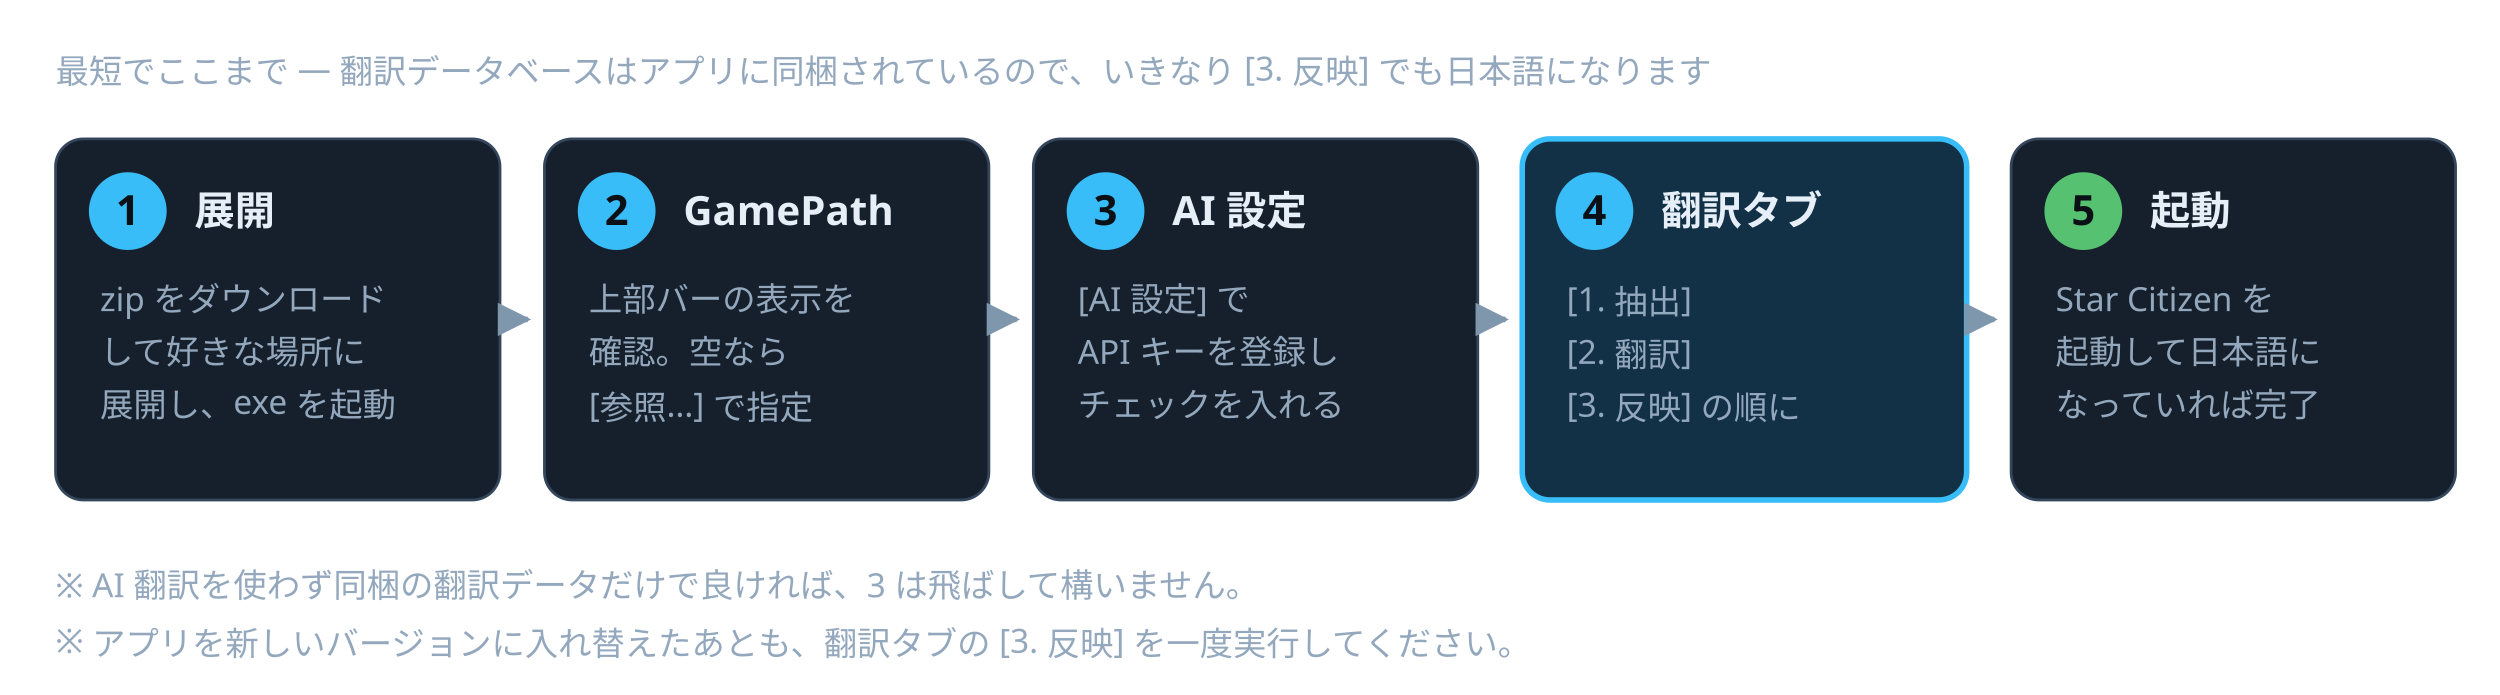
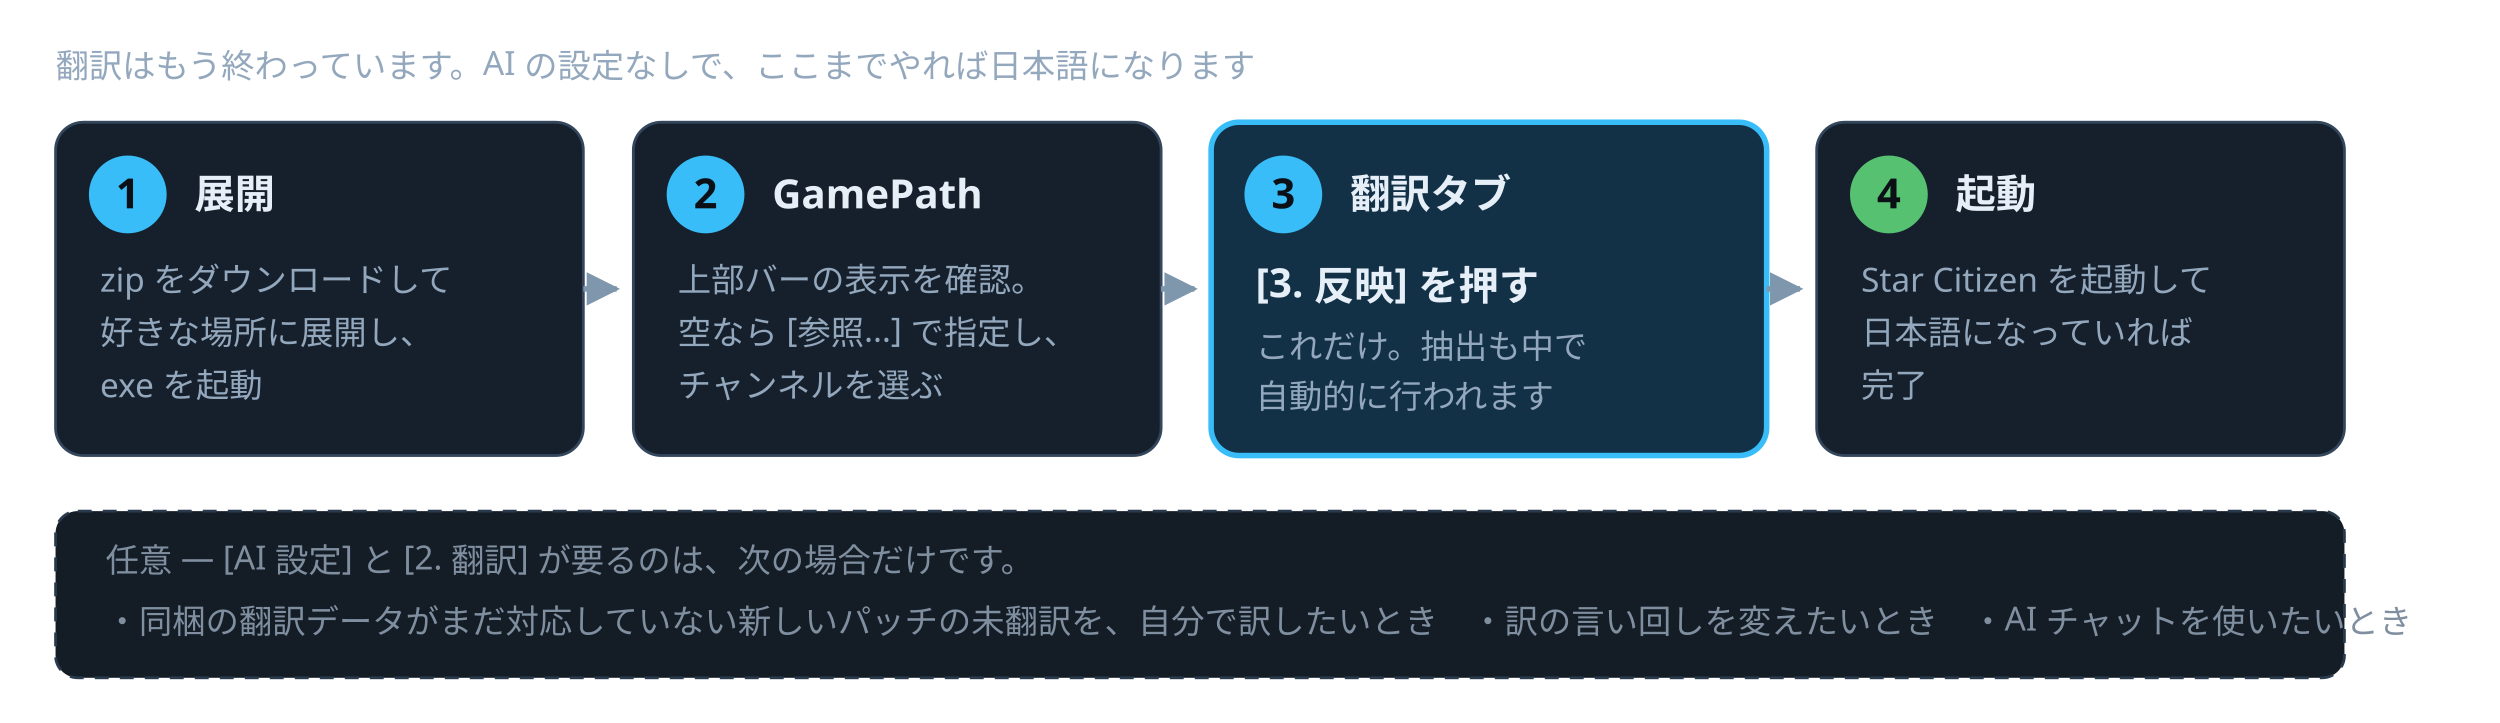
- <svg xmlns="http://www.w3.org/2000/svg" viewBox="0 0 900 250" width="900" height="250" role="img" aria-labelledby="t d">
+ <svg xmlns="http://www.w3.org/2000/svg" viewBox="0 0 900 260" width="900" height="260" role="img" aria-labelledby="t d">
  <style>
    .f  { font-family: "Segoe UI","Yu Gothic UI",Meiryo,sans-serif; }
    .no { font-size: 15px; fill: #0b1017; font-weight: 700; }
    .ti { font-size: 14.5px; fill: #e6eef7; font-weight: 600; }
    .sm { font-size: 12px; fill: #93a7bd; }
+     .op { font-size: 12px; fill: #7f8fa0; }
  </style>
  <defs>
    <marker id="ar2" viewBox="0 0 10 10" refX="9" refY="5" markerWidth="6" markerHeight="6" orient="auto-start-reverse">
      <path d="M0 0 L10 5 L0 10 z" fill="#7f97ad" />
    </marker>
  </defs>
+   <text class="f sm" x="20" y="28">翻訳はもう終わっています。AI の設定なしで、ここまでやれば日本語になります</text>
  <g>
-     <rect x="20" y="50" width="160" height="130" rx="10" fill="#16202c" stroke="#33465c" />
-     <circle cx="46" cy="76" r="14" fill="#38bdf8" />
-     <text class="f no" x="46" y="81" text-anchor="middle">1</text>
-     <text class="f ti" x="70" y="81">展開</text>
-     <text class="f sm" x="36" y="112">zip をダウンロード</text>
-     <text class="f sm" x="36" y="131">して好きな場所に</text>
-     <text class="f sm" x="36" y="150">展開し、exe を起動</text>
+     <rect x="20" y="44" width="190" height="120" rx="10" fill="#16202c" stroke="#33465c" />
+     <circle cx="46" cy="70" r="14" fill="#38bdf8" />
+     <text class="f no" x="46" y="75" text-anchor="middle">1</text>
+     <text class="f ti" x="70" y="75">展開</text>
+     <text class="f sm" x="36" y="105">zip をダウンロードして</text>
+     <text class="f sm" x="36" y="124">好きな場所に展開し、</text>
+     <text class="f sm" x="36" y="143">exe を起動</text>
  </g>
-   <line x1="180" y1="115" x2="190" y2="115" stroke="#7f97ad" stroke-width="2" marker-end="url(#ar2)" />
+   <line x1="210" y1="104" x2="222" y2="104" stroke="#7f97ad" stroke-width="2" marker-end="url(#ar2)" />
  <g>
-     <rect x="196" y="50" width="160" height="130" rx="10" fill="#16202c" stroke="#33465c" />
-     <circle cx="222" cy="76" r="14" fill="#38bdf8" />
-     <text class="f no" x="222" y="81" text-anchor="middle">2</text>
-     <text class="f ti" x="246" y="81">GamePath</text>
-     <text class="f sm" x="212" y="112">上部バーの表示を</text>
-     <text class="f sm" x="212" y="131">確認。空なら</text>
-     <text class="f sm" x="212" y="150">[参照...] で指定</text>
+     <rect x="228" y="44" width="190" height="120" rx="10" fill="#16202c" stroke="#33465c" />
+     <circle cx="254" cy="70" r="14" fill="#38bdf8" />
+     <text class="f no" x="254" y="75" text-anchor="middle">2</text>
+     <text class="f ti" x="278" y="75">GamePath</text>
+     <text class="f sm" x="244" y="105">上部バーの表示を確認。</text>
+     <text class="f sm" x="244" y="124">空なら [参照...] で指定し、</text>
+     <text class="f sm" x="244" y="143">チャンネルを選ぶ</text>
  </g>
-   <line x1="356" y1="115" x2="366" y2="115" stroke="#7f97ad" stroke-width="2" marker-end="url(#ar2)" />
+   <line x1="418" y1="104" x2="430" y2="104" stroke="#7f97ad" stroke-width="2" marker-end="url(#ar2)" />
  <g>
-     <rect x="372" y="50" width="160" height="130" rx="10" fill="#16202c" stroke="#33465c" />
-     <circle cx="398" cy="76" r="14" fill="#38bdf8" />
-     <text class="f no" x="398" y="81" text-anchor="middle">3</text>
-     <text class="f ti" x="422" y="81">AI 設定</text>
-     <text class="f sm" x="388" y="112">[AI 設定] で</text>
-     <text class="f sm" x="388" y="131">API キーを登録し</text>
-     <text class="f sm" x="388" y="150">チェックを入れる</text>
+     <rect x="436" y="44" width="200" height="120" rx="10" fill="#123146" stroke="#38bdf8" stroke-width="2" />
+     <circle cx="462" cy="70" r="14" fill="#38bdf8" />
+     <text class="f no" x="462" y="75" text-anchor="middle">3</text>
+     <text class="f ti" x="486" y="75" fill="#bfe6ff">翻訳タブ</text>
+     <text class="f ti" x="452" y="107" fill="#bfe6ff">[3. 反映] を押す</text>
+     <text class="f sm" x="452" y="129" fill="#a9d6ef">これだけ。抽出も中で</text>
+     <text class="f sm" x="452" y="147" fill="#a9d6ef">自動的に行われます</text>
  </g>
-   <line x1="532" y1="115" x2="542" y2="115" stroke="#7f97ad" stroke-width="2" marker-end="url(#ar2)" />
+   <line x1="636" y1="104" x2="648" y2="104" stroke="#7f97ad" stroke-width="2" marker-end="url(#ar2)" />
  <g>
-     <rect x="548" y="50" width="160" height="130" rx="10" fill="#123146" stroke="#38bdf8" stroke-width="2" />
-     <circle cx="574" cy="76" r="14" fill="#38bdf8" />
-     <text class="f no" x="574" y="81" text-anchor="middle">4</text>
-     <text class="f ti" x="598" y="81" fill="#bfe6ff">翻訳タブ</text>
-     <text class="f sm" x="564" y="112" fill="#a9d6ef">[1. 抽出]</text>
-     <text class="f sm" x="564" y="131" fill="#a9d6ef">[2. 翻訳]</text>
-     <text class="f sm" x="564" y="150" fill="#a9d6ef">[3. 反映] の順に</text>
+     <rect x="654" y="44" width="190" height="120" rx="10" fill="#16202c" stroke="#33465c" />
+     <circle cx="680" cy="70" r="14" fill="#56c271" />
+     <text class="f no" x="680" y="75" text-anchor="middle">4</text>
+     <text class="f ti" x="704" y="75">起動</text>
+     <text class="f sm" x="670" y="105">Star Citizen を起動して</text>
+     <text class="f sm" x="670" y="124">日本語になっていれば</text>
+     <text class="f sm" x="670" y="143">完了</text>
  </g>
-   <line x1="708" y1="115" x2="718" y2="115" stroke="#7f97ad" stroke-width="2" marker-end="url(#ar2)" />
-   <g>
-     <rect x="724" y="50" width="160" height="130" rx="10" fill="#16202c" stroke="#33465c" />
-     <circle cx="750" cy="76" r="14" fill="#56c271" />
-     <text class="f no" x="750" y="81" text-anchor="middle">5</text>
-     <text class="f ti" x="774" y="81">起動</text>
-     <text class="f sm" x="740" y="112">Star Citizen を</text>
-     <text class="f sm" x="740" y="131">起動して日本語に</text>
-     <text class="f sm" x="740" y="150">なっていれば完了</text>
-   </g>
-   <text class="f sm" x="20" y="30">最短でここまで — 翻訳データベースはアプリに同梱されているので、いきなり [3. 反映] でも日本語になります</text>
-   <text class="f sm" x="20" y="215">※ AI 翻訳を使わず同梱の翻訳データだけで良ければ、3 は飛ばして構いません。</text>
-   <text class="f sm" x="20" y="235">※ アプリを新しいバージョンに入れ替えたあとも、翻訳タブの [3. 反映] を一度実行してください。</text>
+   <rect x="20" y="184" width="824" height="60" rx="8" fill="#141c26" stroke="#2a3a4d" stroke-dasharray="5 4" />
+   <text class="f op" x="38" y="206">任意 — [AI 設定] と [2. 翻訳] が要るのは、次の場合だけです。</text>
+   <text class="f op" x="38" y="228">・同梱の翻訳データがまだ対応していない新しいパッチの未翻訳を、自分で訳したいとき　・訳の言い回しを変えたいとき　・AI チャットを使いたいとき</text>
</svg>
